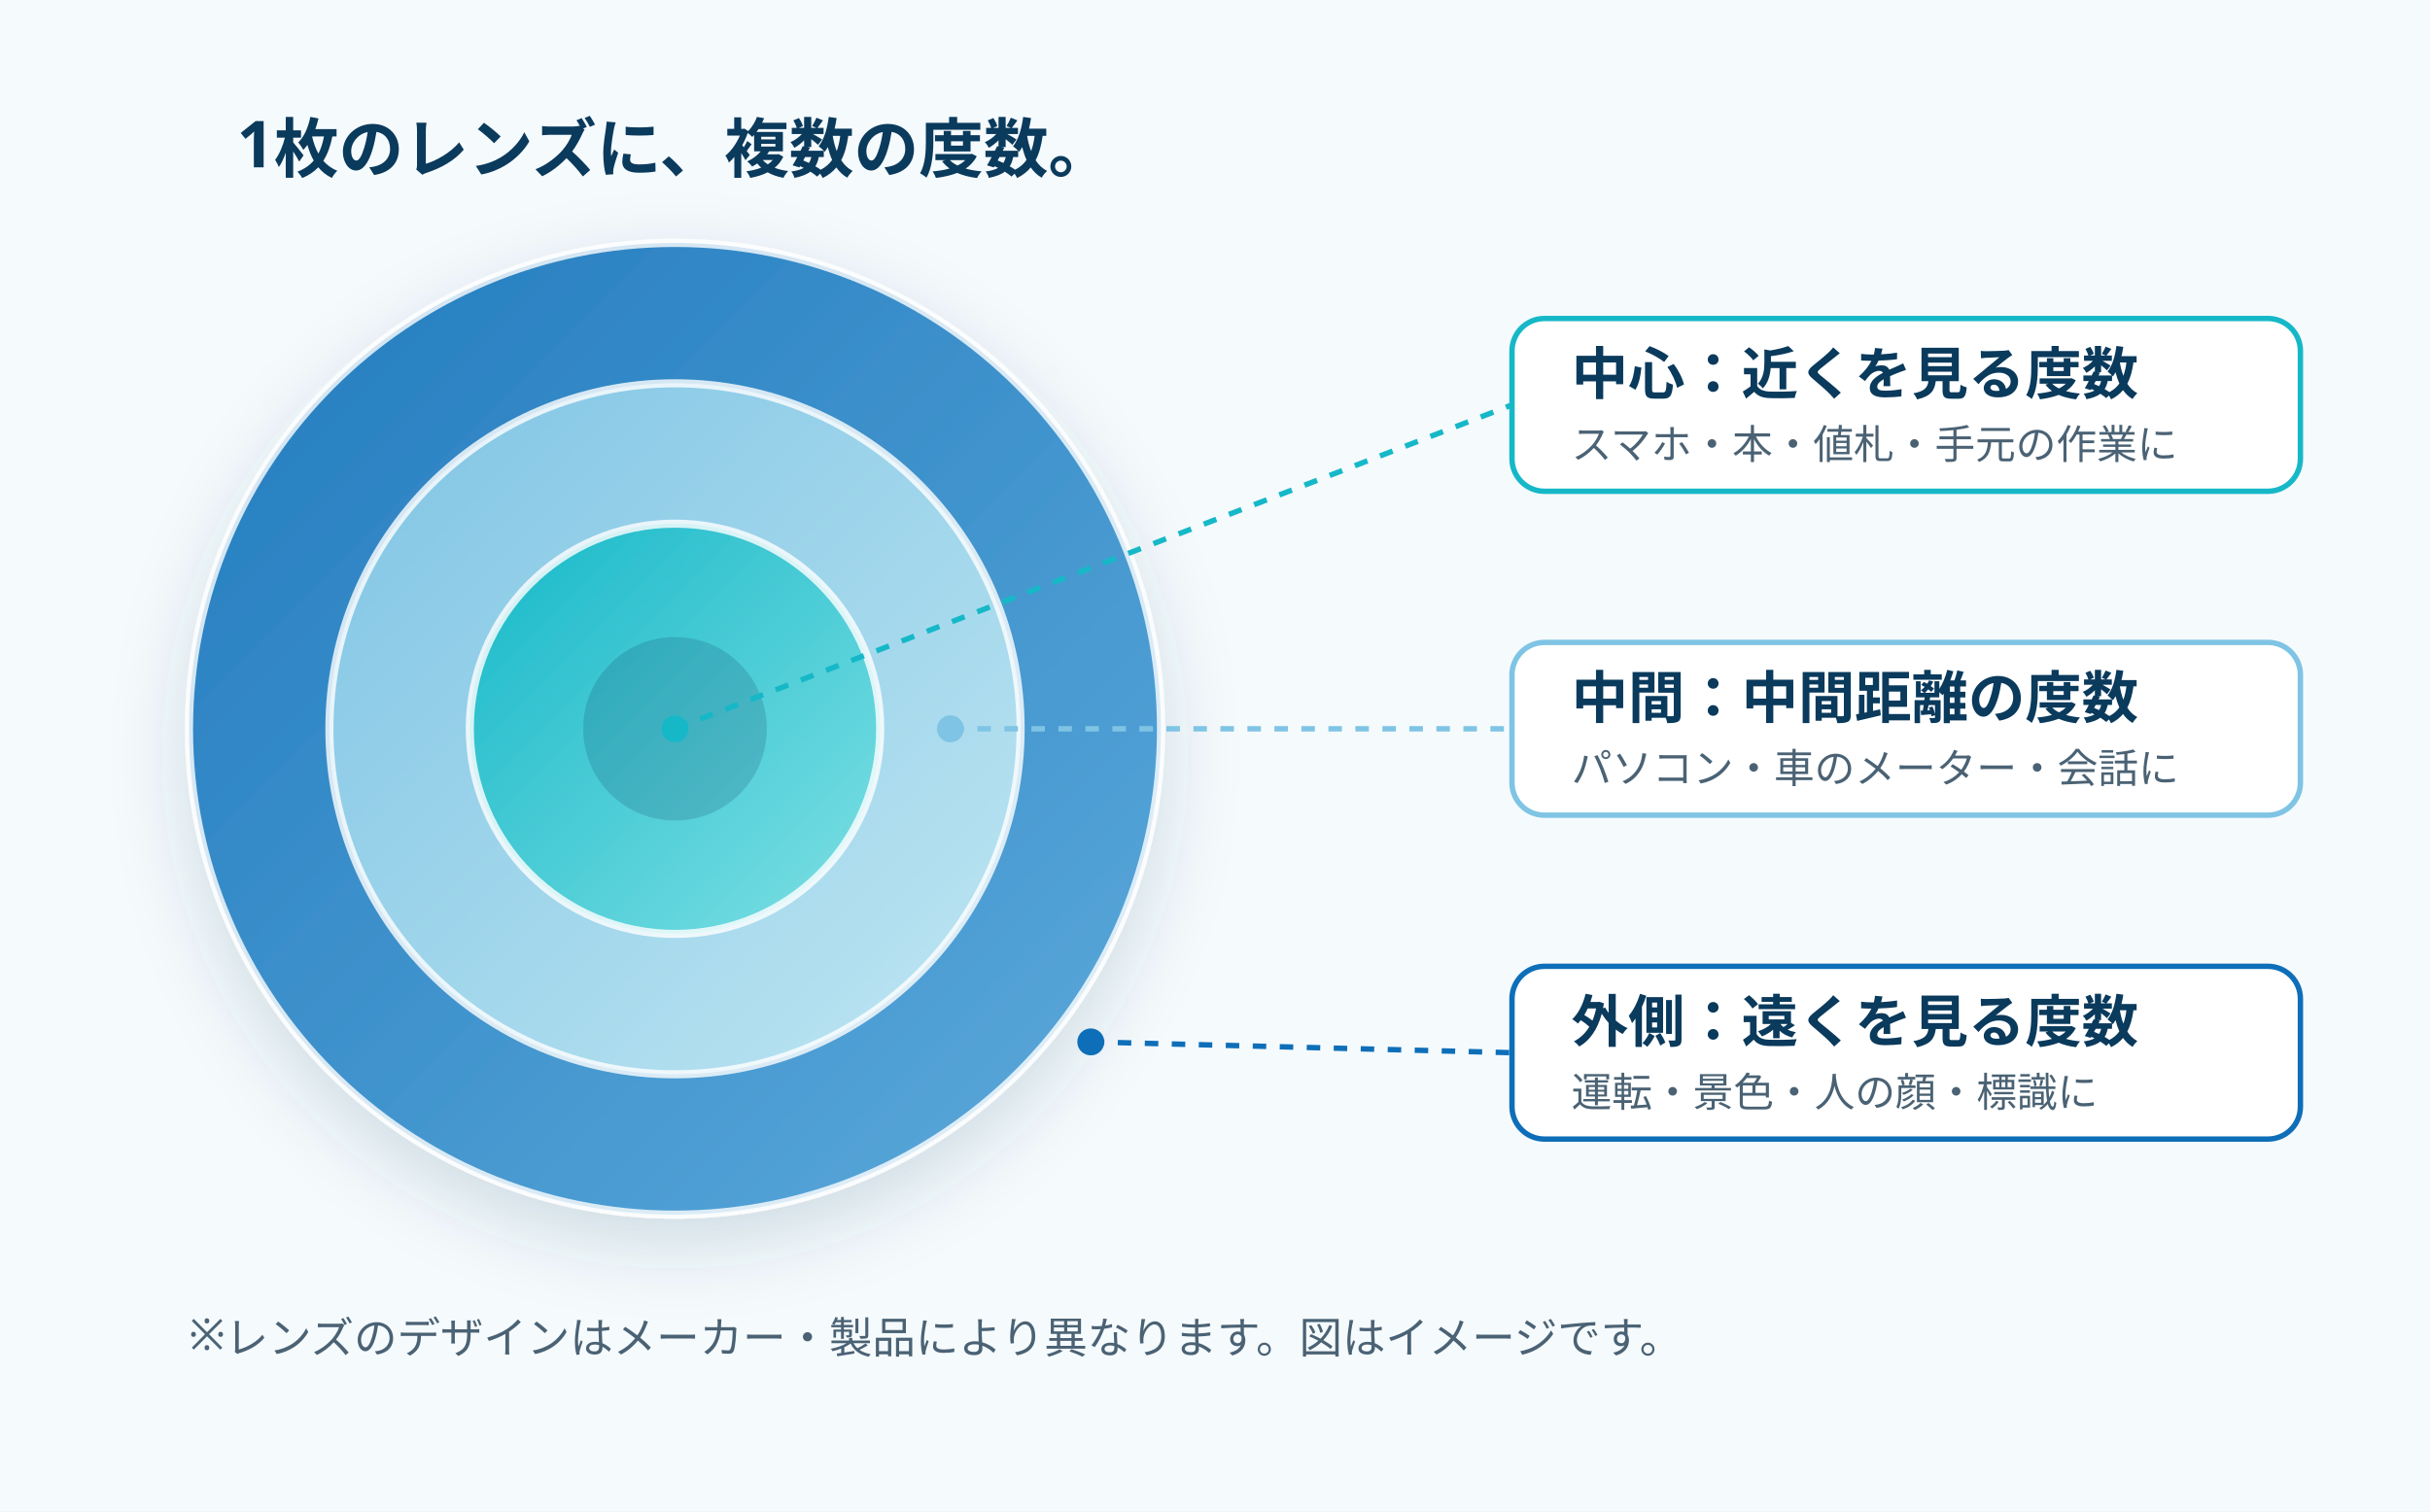
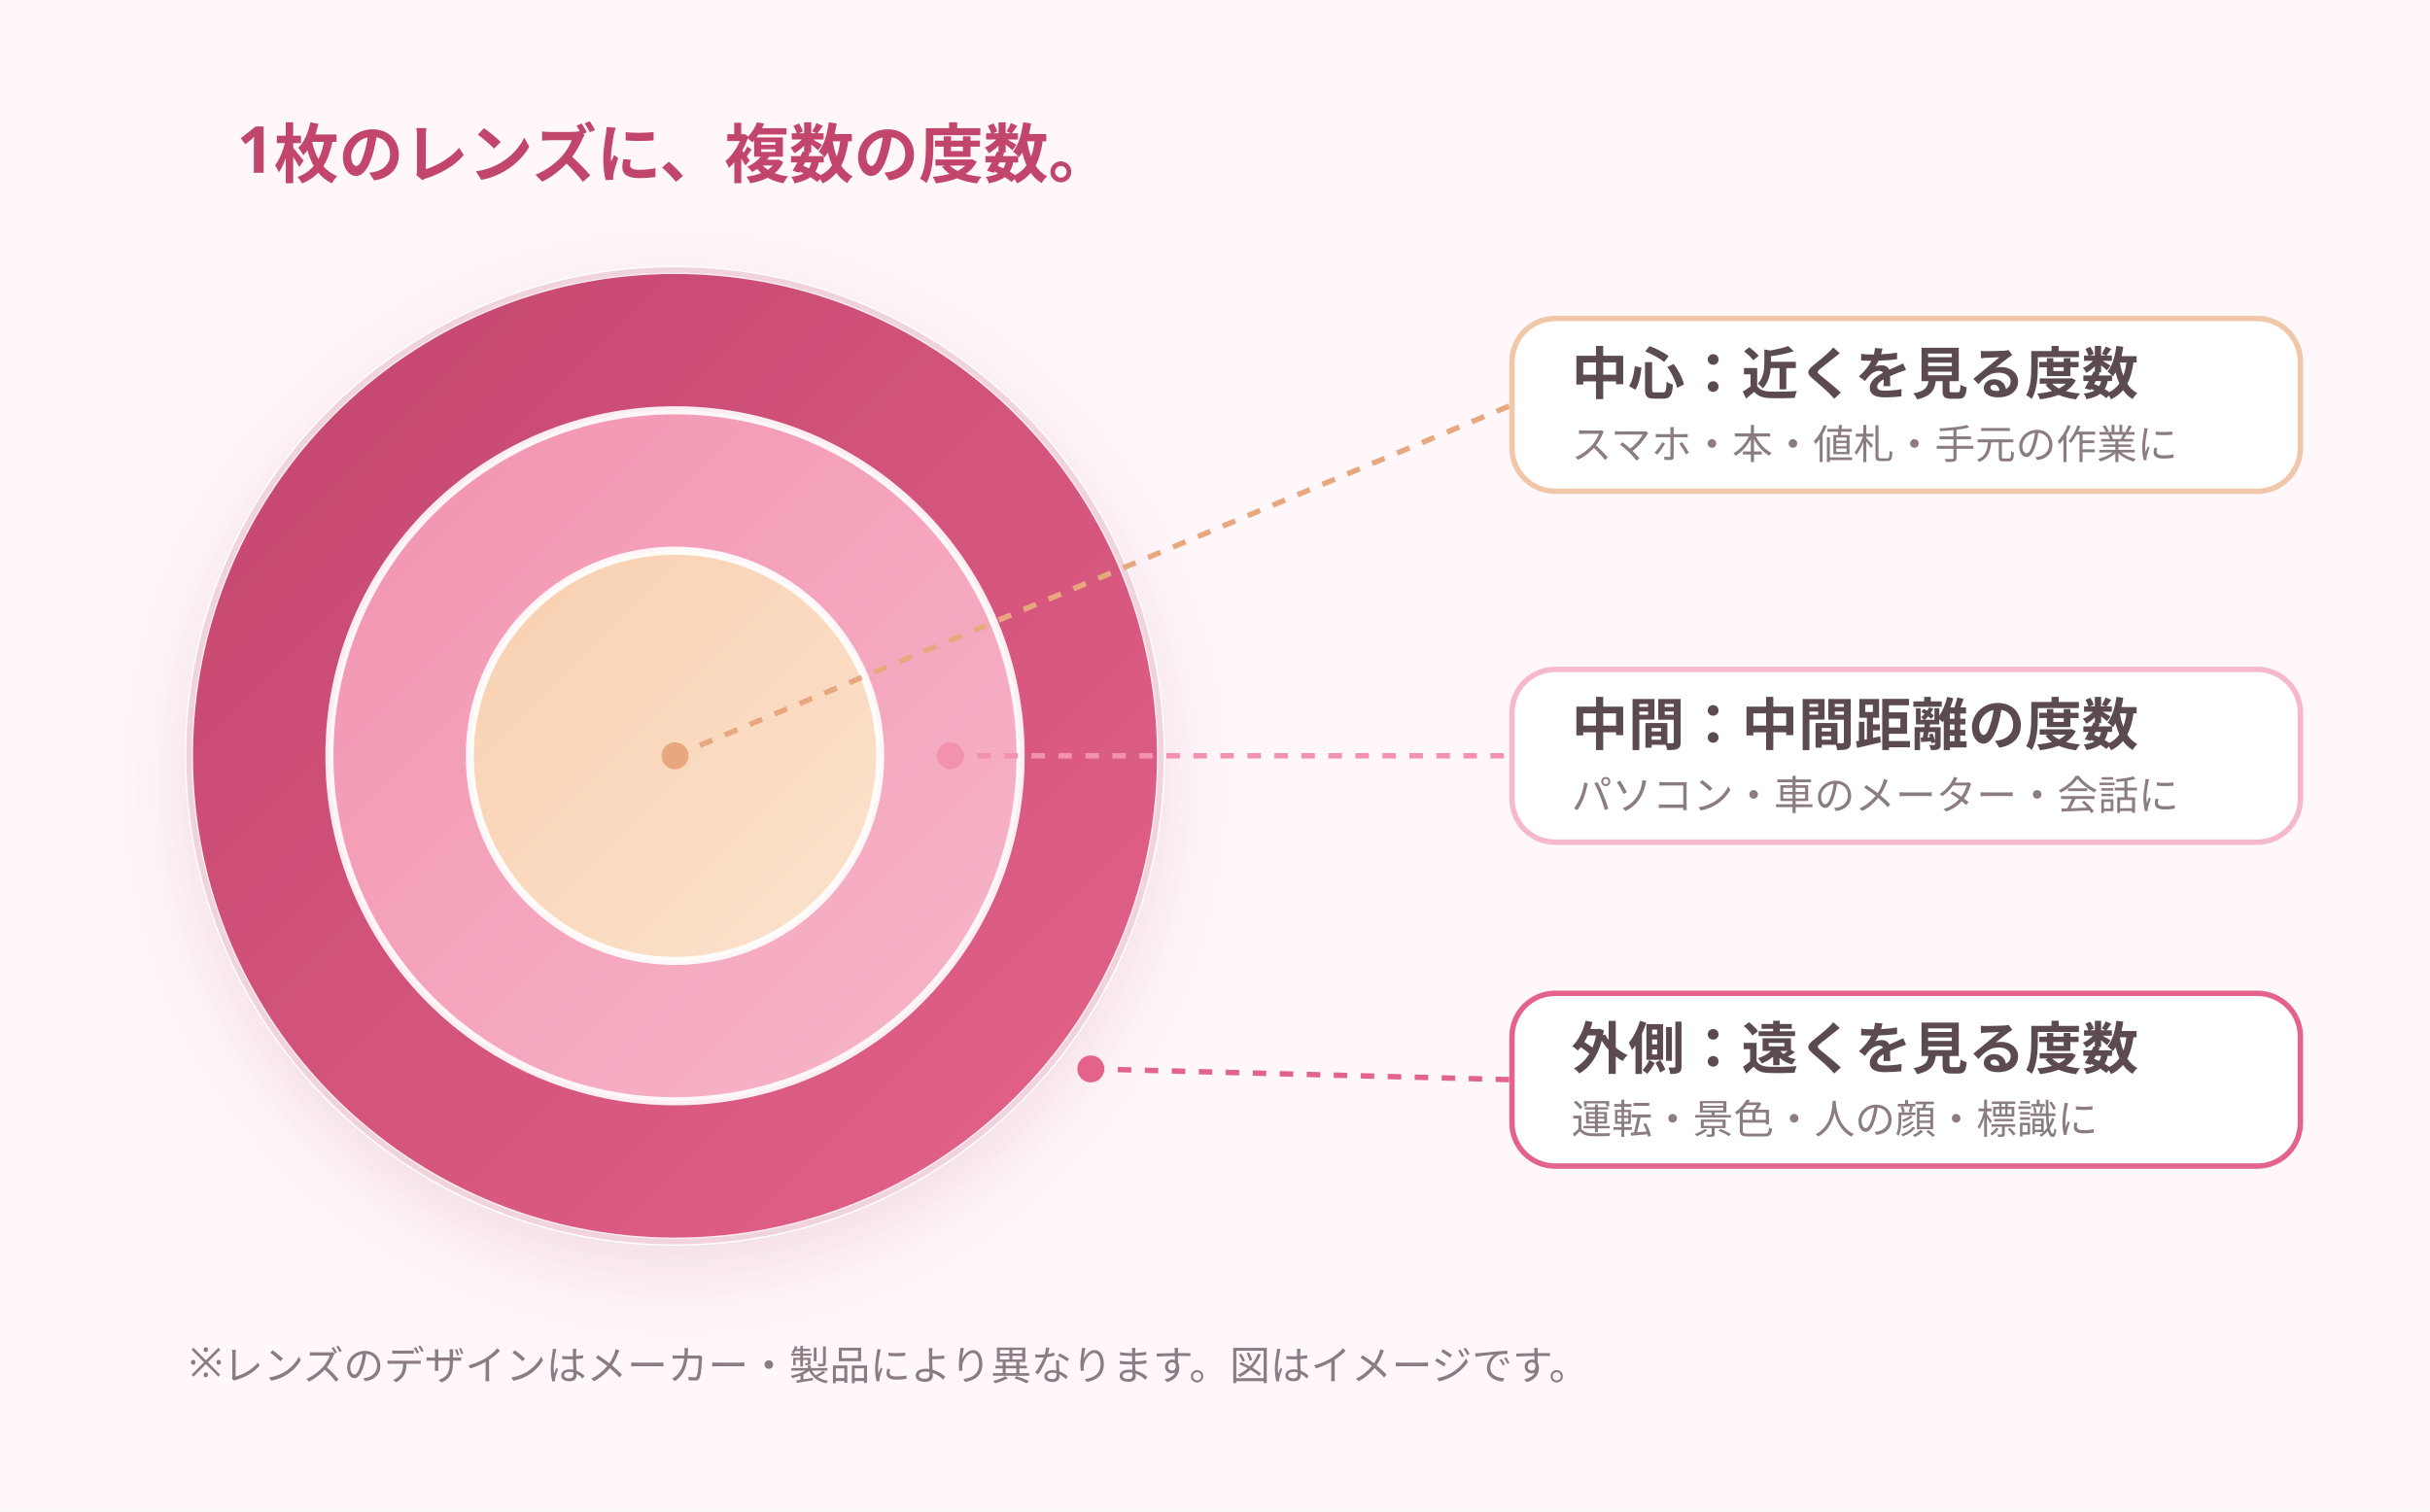
<svg xmlns="http://www.w3.org/2000/svg" viewBox="0 0 900 560" width="900" height="560" role="img" aria-labelledby="mecTitle mecDesc">
  <defs>
    <linearGradient id="mFar" x1="0" y1="0" x2="1" y2="1">
-       <stop offset="0%" stop-color="#0E6FB8" />
-       <stop offset="100%" stop-color="#4FA3D8" />
+       <stop offset="0%" stop-color="#C2456C" />
+       <stop offset="100%" stop-color="#E4638A" />
+     </linearGradient>
+     <linearGradient id="mMid" x1="0" y1="0" x2="1" y2="1">
+       <stop offset="0%" stop-color="#F292AF" />
+       <stop offset="100%" stop-color="#F7B7C9" />
    </linearGradient>
    <linearGradient id="mNear" x1="0" y1="0" x2="1" y2="1">
-       <stop offset="0%" stop-color="#16B8C8" />
-       <stop offset="100%" stop-color="#7FE0E4" />
-     </linearGradient>
-     <linearGradient id="mMid" x1="0" y1="0" x2="1" y2="1">
-       <stop offset="0%" stop-color="#7FC4E4" />
-       <stop offset="100%" stop-color="#BFE6F2" />
+       <stop offset="0%" stop-color="#F9CFAF" />
+       <stop offset="100%" stop-color="#FBE3CE" />
    </linearGradient>
    <filter id="mShadow" x="-30%" y="-30%" width="160%" height="160%">
-       <feDropShadow dx="0" dy="10" stdDeviation="14" flood-color="#0A3A5C" flood-opacity=".16" />
+       <feDropShadow dx="0" dy="10" stdDeviation="14" flood-color="#B85B7B" flood-opacity=".18" />
    </filter>
  </defs>
-   <rect x="0" y="0" width="900" height="560" fill="#F5FAFD" />
-   <g transform="translate(250 270)" filter="url(#mShadow)">
+   <rect x="0" y="0" width="900" height="560" fill="#FFF7FA" />
+   <g transform="translate(250 280)" filter="url(#mShadow)">
    <circle r="180" fill="#FFFFFF" />
-     <circle r="180" fill="url(#mFar)" opacity=".92" />
+     <circle r="180" fill="url(#mFar)" />
    <circle r="128" fill="url(#mMid)" />
    <circle r="76" fill="url(#mNear)" />
-     <circle r="180" fill="none" stroke="#FFFFFF" stroke-width="3" opacity=".8" />
-     <circle r="128" fill="none" stroke="#FFFFFF" stroke-width="3" opacity=".8" />
-     <circle r="76" fill="none" stroke="#FFFFFF" stroke-width="3" opacity=".8" />
-     <circle r="34" fill="#0A3A5C" opacity=".18" />
+     <circle r="180" fill="none" stroke="#FFFFFF" stroke-width="3" opacity=".9" />
+     <circle r="128" fill="none" stroke="#FFFFFF" stroke-width="3" opacity=".9" />
+     <circle r="76" fill="none" stroke="#FFFFFF" stroke-width="3" opacity=".9" />
+     <circle r="180" fill="none" stroke="#F0D3DC" stroke-width="2" />
  </g>
  <g font-family="'Noto Sans JP','Hiragino Sans','Yu Gothic',sans-serif">
    <g>
-       <line x1="250" y1="270" x2="560" y2="150" stroke="#16B8C8" stroke-width="2" stroke-dasharray="5 5" />
-       <circle cx="250" cy="270" r="5" fill="#16B8C8" />
-       <rect x="560" y="118" width="292" height="64" rx="12" fill="#FFFFFF" stroke="#16B8C8" stroke-width="2" />
-       <text x="582" y="146" font-size="21" font-weight="700" fill="#0A3A5C">中心：近くを見る度数</text>
-       <text x="582" y="170" font-size="15" fill="#4A6274">スマホ・本・値札・手元の作業に</text>
+       <line x1="250" y1="280" x2="560" y2="150" stroke="#E8A87F" stroke-width="2" stroke-dasharray="5 5" />
+       <circle cx="250" cy="280" r="5" fill="#E8A87F" />
+       <rect x="560" y="118" width="292" height="64" rx="16" fill="#FFFFFF" stroke="#F0C7A8" stroke-width="2" />
+       <text x="582" y="146" font-size="21" font-weight="700" fill="#5C4A52">中心：近くを見る度数</text>
+       <text x="582" y="170" font-size="15" fill="#8A7C82">スマホ・本・値札・手元の作業に</text>
    </g>
    <g>
-       <line x1="352" y1="270" x2="560" y2="270" stroke="#7FC4E4" stroke-width="2" stroke-dasharray="5 5" />
-       <circle cx="352" cy="270" r="5" fill="#7FC4E4" />
-       <rect x="560" y="238" width="292" height="64" rx="12" fill="#FFFFFF" stroke="#7FC4E4" stroke-width="2" />
-       <text x="582" y="266" font-size="21" font-weight="700" fill="#0A3A5C">中間：中間距離の度数</text>
-       <text x="582" y="290" font-size="15" fill="#4A6274">パソコン・車のメーター・会話に</text>
+       <line x1="352" y1="280" x2="560" y2="280" stroke="#F292AF" stroke-width="2" stroke-dasharray="5 5" />
+       <circle cx="352" cy="280" r="5" fill="#F292AF" />
+       <rect x="560" y="248" width="292" height="64" rx="16" fill="#FFFFFF" stroke="#F5B9CB" stroke-width="2" />
+       <text x="582" y="276" font-size="21" font-weight="700" fill="#5C4A52">中間：中間距離の度数</text>
+       <text x="582" y="300" font-size="15" fill="#8A7C82">パソコン・車のメーター・会話に</text>
    </g>
    <g>
-       <line x1="404" y1="386" x2="560" y2="390" stroke="#0E6FB8" stroke-width="2" stroke-dasharray="5 5" />
-       <circle cx="404" cy="386" r="5" fill="#0E6FB8" />
-       <rect x="560" y="358" width="292" height="64" rx="12" fill="#FFFFFF" stroke="#0E6FB8" stroke-width="2" />
-       <text x="582" y="386" font-size="21" font-weight="700" fill="#0A3A5C">外側：遠くを見る度数</text>
-       <text x="582" y="410" font-size="15" fill="#4A6274">運転・景色・人の顔・標識に</text>
+       <line x1="404" y1="396" x2="560" y2="400" stroke="#E4638A" stroke-width="2" stroke-dasharray="5 5" />
+       <circle cx="404" cy="396" r="5" fill="#E4638A" />
+       <rect x="560" y="368" width="292" height="64" rx="16" fill="#FFFFFF" stroke="#E4638A" stroke-width="2" />
+       <text x="582" y="396" font-size="21" font-weight="700" fill="#5C4A52">外側：遠くを見る度数</text>
+       <text x="582" y="420" font-size="15" fill="#8A7C82">運転・景色・人の顔・標識に</text>
    </g>
-     <text x="70" y="500" font-size="16" fill="#4A6274">※レンズのデザインはメーカー・製品により異なります。図はイメージです。</text>
-     <text x="250" y="62" font-size="24" font-weight="700" fill="#0A3A5C" text-anchor="middle">1枚のレンズに、複数の度数。</text>
+     <text x="250" y="64" font-size="24" font-weight="700" fill="#C2456C" text-anchor="middle">1枚のレンズに、複数の度数。</text>
+     <text x="70" y="510" font-size="15" fill="#8A7C82">※レンズのデザインはメーカー・製品により異なります。図はイメージです。</text>
  </g>
</svg>
